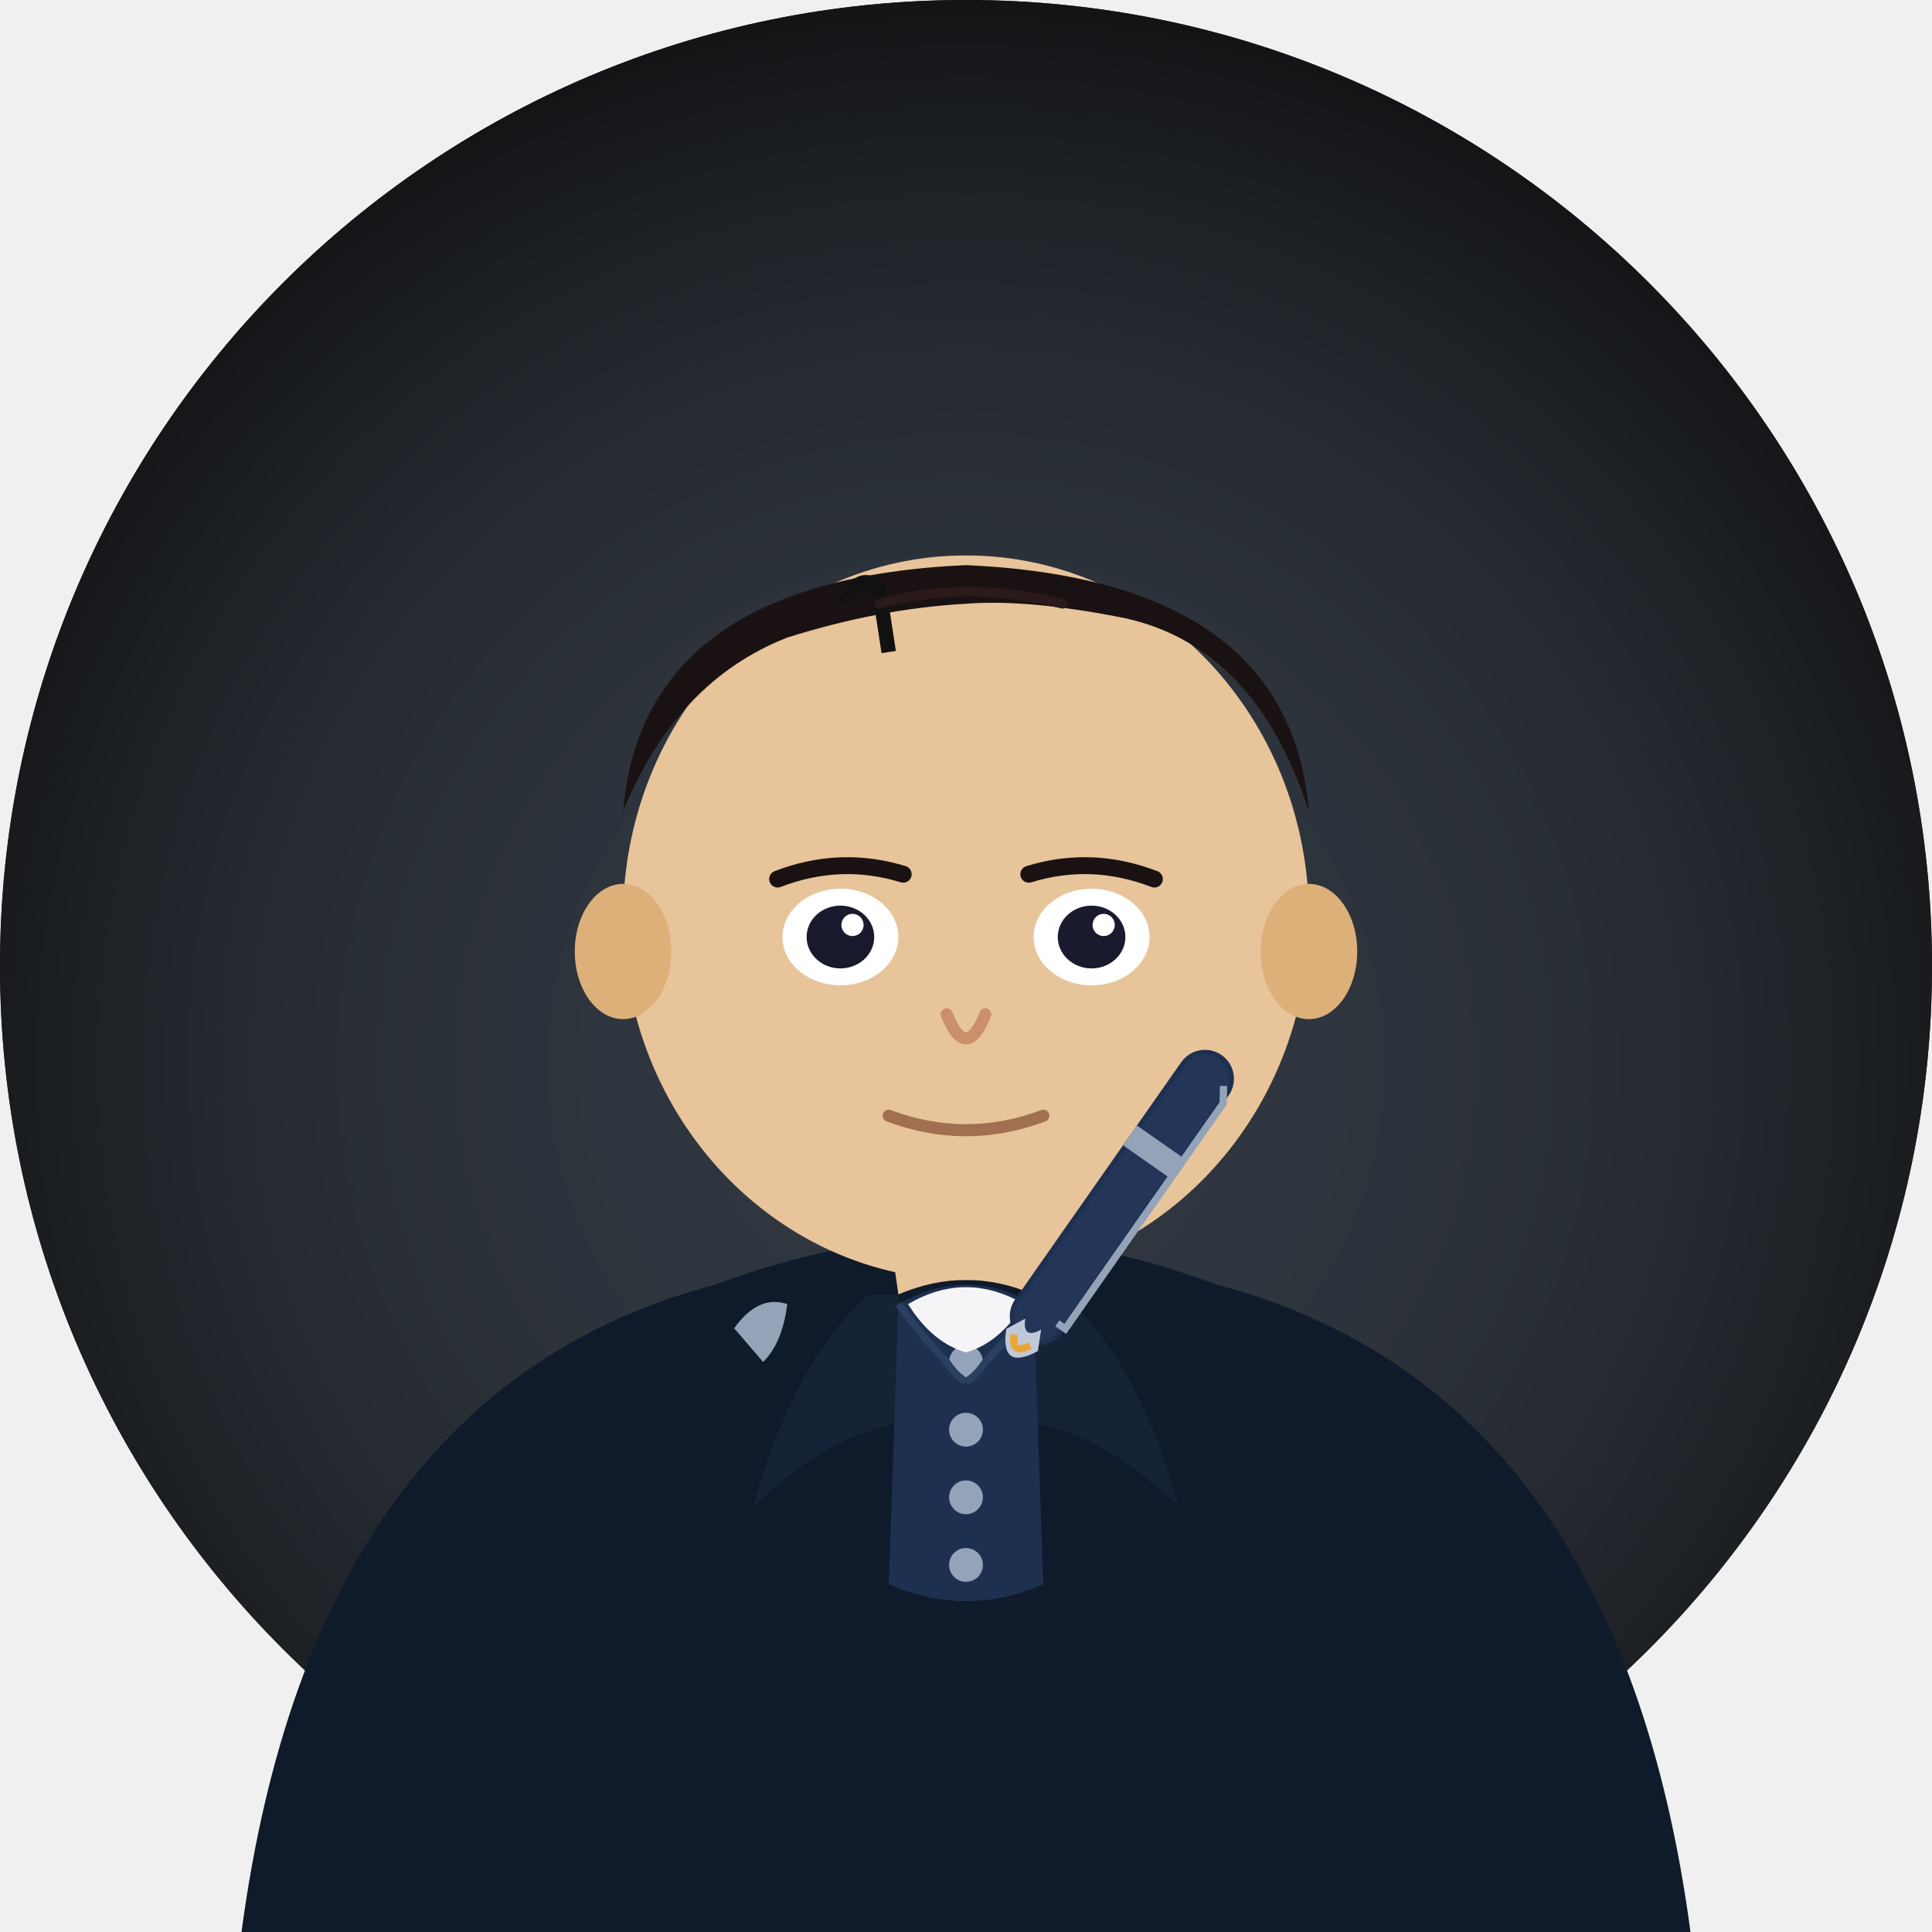
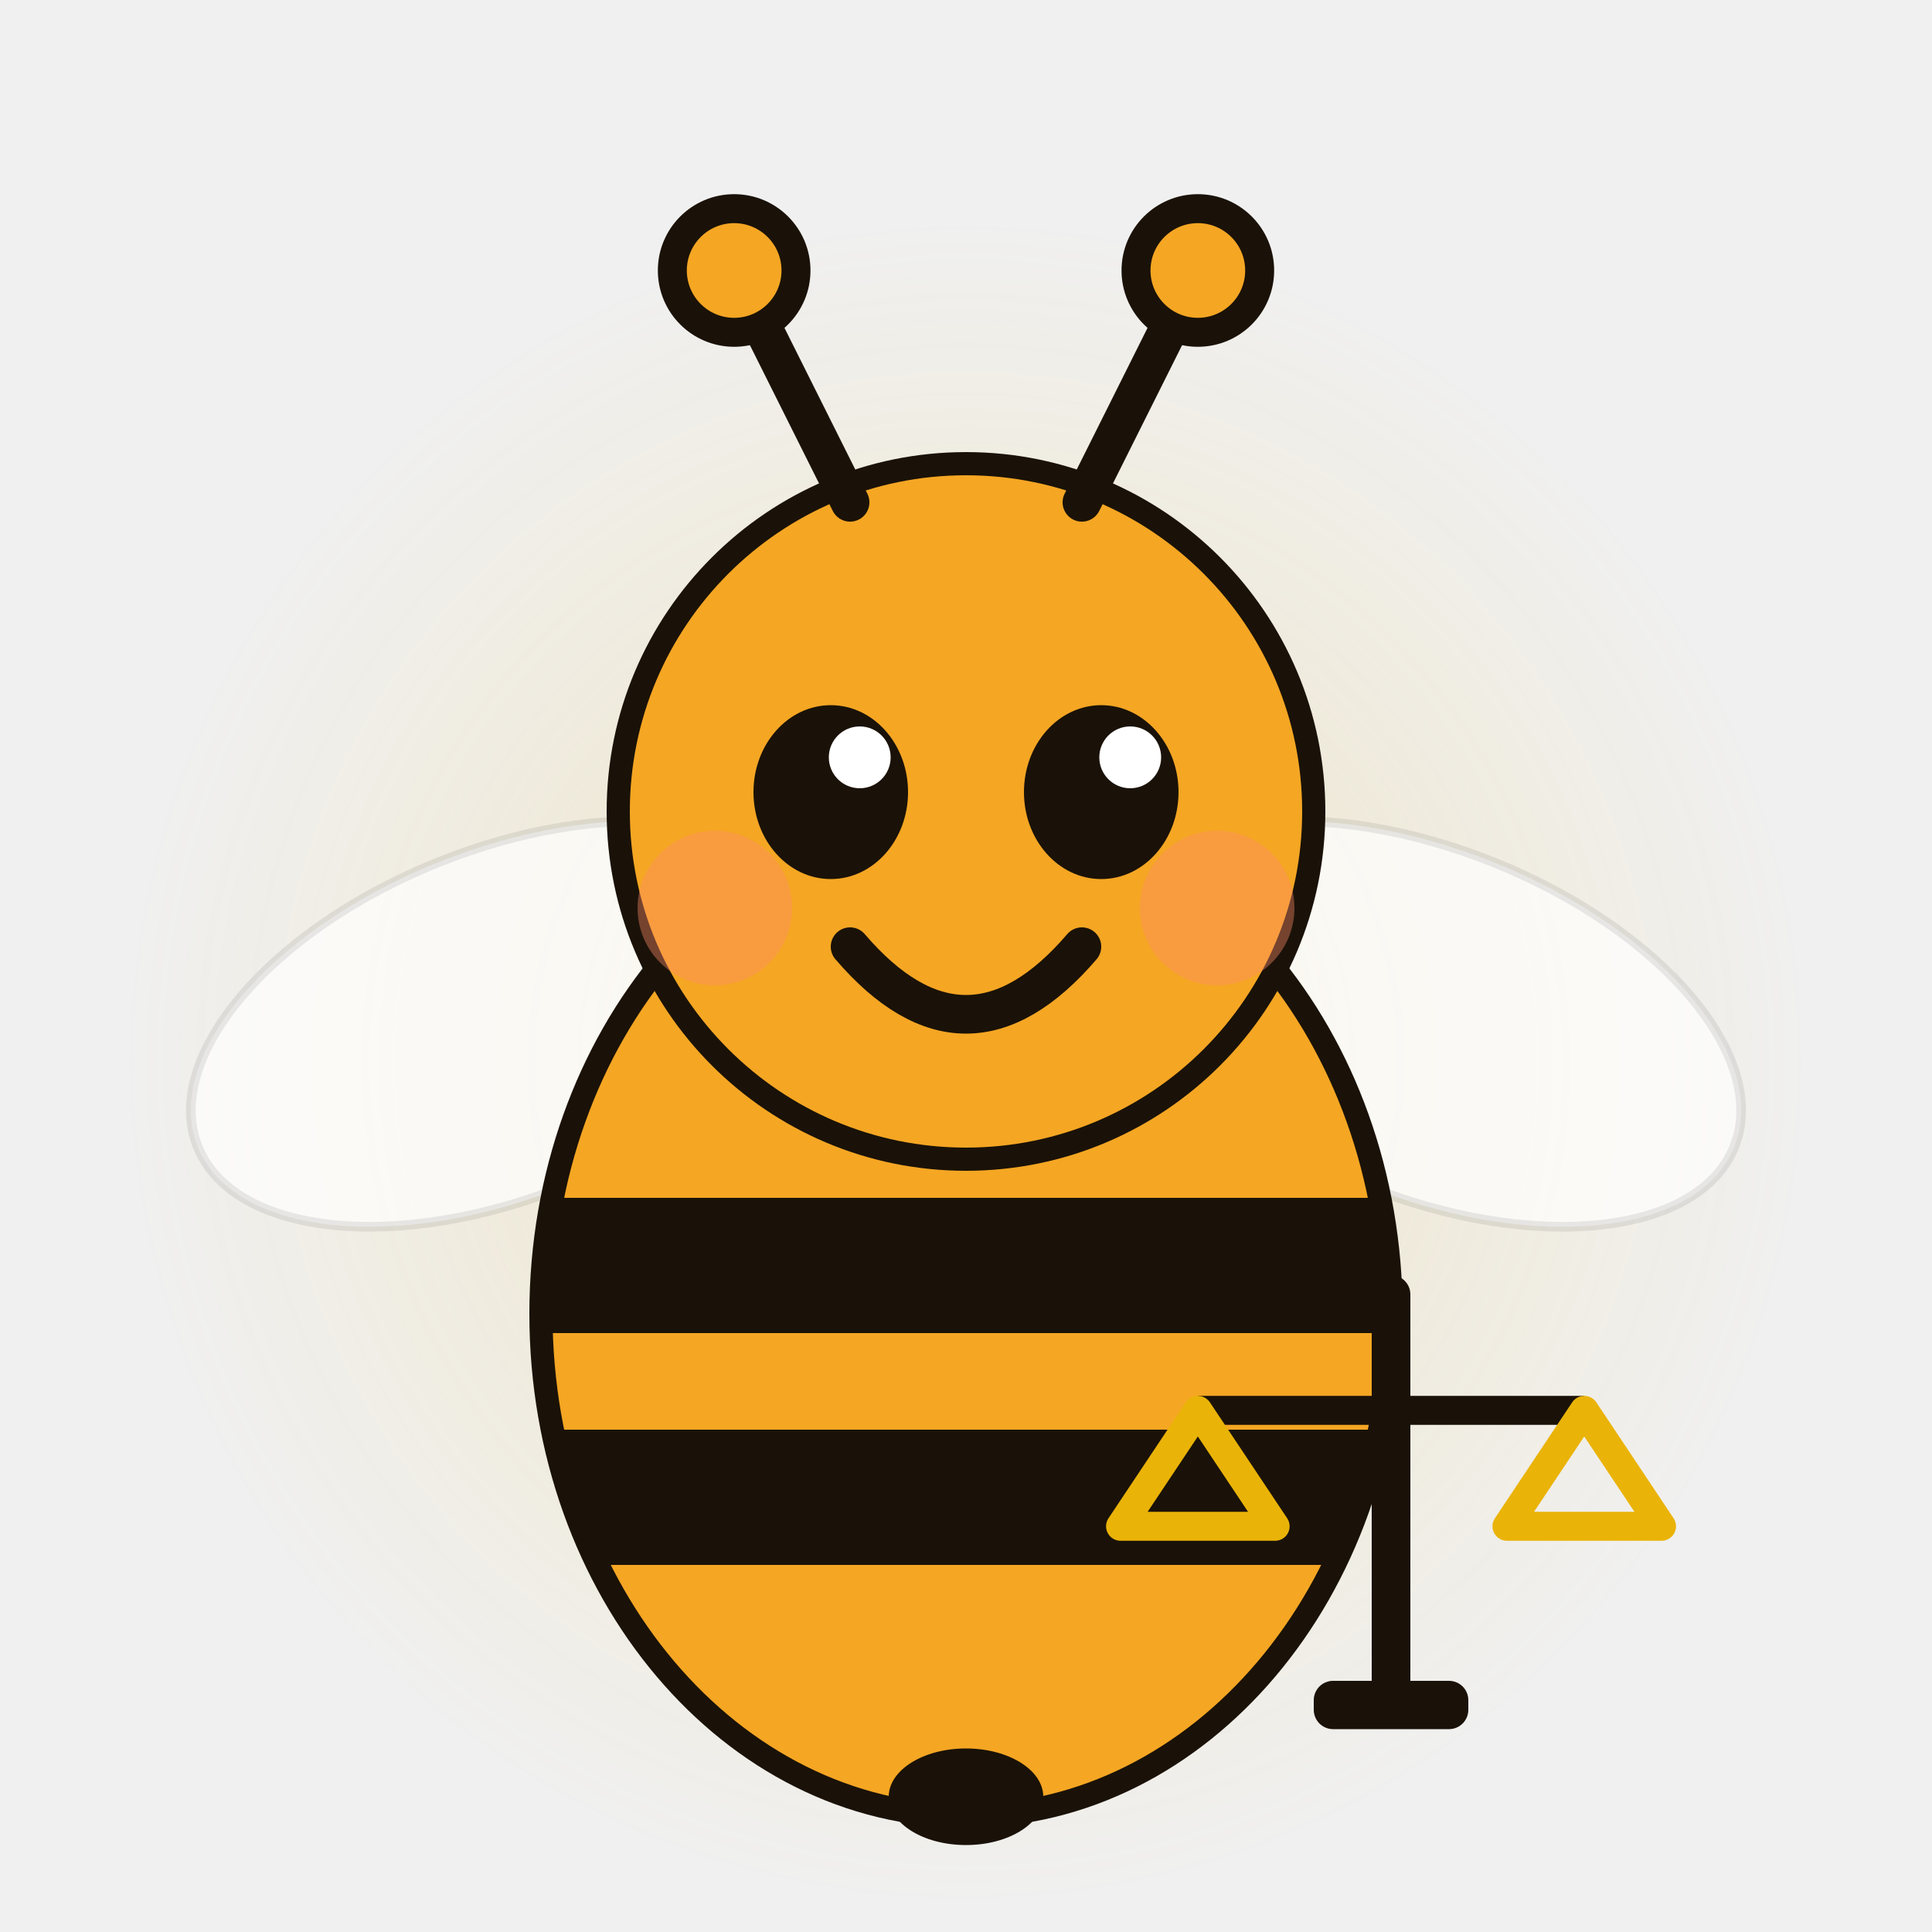
- <svg xmlns="http://www.w3.org/2000/svg" width="400" height="400" viewBox="0 0 400 400" fill="none">
+ <svg xmlns="http://www.w3.org/2000/svg" viewBox="0 0 100 100">
  <defs>
-     <radialGradient id="bg" cx="50%" cy="55%" r="60%">
-       <stop offset="0%" stop-color="#64748B" stop-opacity="0.35" />
-       <stop offset="100%" stop-color="#0A0A0A" stop-opacity="1" />
+     <clipPath id="bc">
+       <ellipse cx="50" cy="68" rx="22" ry="26" />
+     </clipPath>
+     <radialGradient id="glow" cx="50%" cy="50%" r="50%">
+       <stop offset="0%" stop-color="#EAB308" stop-opacity="0.2" />
+       <stop offset="100%" stop-color="#EAB308" stop-opacity="0" />
    </radialGradient>
  </defs>
-   <circle cx="200" cy="200" r="200" fill="#0F0F0F" />
-   <circle cx="200" cy="200" r="200" fill="url(#bg)" />
-   <path d="M50 400 Q65 288 148 266 Q172 257 200 255 Q228 257 252 266 Q335 288 350 400Z" fill="#0F1A2A" />
-   <path d="M148 266 Q120 278 95 308 Q80 332 78 368" fill="none" />
-   <path d="M180 268 Q164 282 156 312 Q172 296 190 294 L186 268Z" fill="#162236" />
-   <path d="M220 268 Q236 282 244 312 Q228 296 210 294 L214 268Z" fill="#162236" />
-   <path d="M186 270 Q200 262 214 270 L216 328 Q200 335 184 328Z" fill="#1E3050" />
-   <circle cx="200" cy="282" r="3.5" fill="#94A3B8" />
-   <circle cx="200" cy="296" r="3.5" fill="#94A3B8" />
-   <circle cx="200" cy="310" r="3.5" fill="#94A3B8" />
-   <circle cx="200" cy="324" r="3.5" fill="#94A3B8" />
-   <path d="M186 270 Q192 278 196 282 Q198 285 200 286" stroke="#2A4060" stroke-width="1.5" fill="none" />
-   <path d="M214 270 Q208 278 204 282 Q202 285 200 286" stroke="#2A4060" stroke-width="1.5" fill="none" />
-   <path d="M188 270 Q200 263 212 270 Q207 278 200 280 Q193 278 188 270Z" fill="#F5F5F8" />
-   <path d="M152 275 Q157 268 163 270 Q162 278 158 282Z" fill="#94A3B8" />
-   <path d="M184 254 Q200 248 216 254 L214 268 Q200 262 186 268Z" fill="#E8C49A" />
-   <ellipse cx="200" cy="190" rx="71" ry="75" fill="#E8C49A" />
-   <ellipse cx="129" cy="197" rx="10" ry="14" fill="#DDB07A" />
-   <ellipse cx="271" cy="197" rx="10" ry="14" fill="#DDB07A" />
-   <path d="M129 168 Q133 120 200 117 Q267 120 271 168 Q260 134 233 128 Q213 124 200 125 Q182 126 163 132 Q140 141 129 168Z" fill="#1A1212" />
-   <path d="M175 125 Q178 118 182 122 L184 135" stroke="#111" stroke-width="3" fill="none" />
-   <path d="M182 125 Q200 120 220 125" stroke="#2A1A1A" stroke-width="2" fill="none" stroke-linecap="round" />
-   <path d="M161 182 Q174 177 187 181" stroke="#1A1212" stroke-width="3.5" stroke-linecap="round" fill="none" />
-   <path d="M213 181 Q226 177 239 182" stroke="#1A1212" stroke-width="3.5" stroke-linecap="round" fill="none" />
-   <ellipse cx="174" cy="194" rx="12" ry="10" fill="#fff" />
-   <ellipse cx="174" cy="194" rx="7" ry="6.5" fill="#1A1A2E" />
-   <circle cx="176.5" cy="191.5" r="2.3" fill="#fff" />
-   <ellipse cx="226" cy="194" rx="12" ry="10" fill="#fff" />
-   <ellipse cx="226" cy="194" rx="7" ry="6.5" fill="#1A1A2E" />
-   <circle cx="228.5" cy="191.5" r="2.3" fill="#fff" />
-   <path d="M196 210 Q200 220 204 210" stroke="#C9906A" stroke-width="2.5" fill="none" stroke-linecap="round" />
-   <path d="M184 231 Q200 237 216 231" stroke="#A07050" stroke-width="2.5" fill="none" stroke-linecap="round" />
-   <g transform="translate(248 215) rotate(35)">
-     <rect x="0" y="0" width="12" height="72" rx="6" fill="#1E3050" />
-     <rect x="1" y="1" width="10" height="70" rx="5" fill="#243658" />
-     <path d="M10 5 L12 8 L12 65 L10 65" stroke="#94A3B8" stroke-width="1.5" fill="none" />
-     <rect x="0" y="22" width="12" height="5" rx="0" fill="#94A3B8" />
-     <path d="M2 72 Q6 80 10 72 L8 68 Q6 72 4 68Z" fill="#C0C8D8" />
-     <path d="M4 72 Q6 76 8 72" stroke="#F59E0B" stroke-width="1.5" fill="none" opacity="0.8" />
+   <circle cx="50" cy="55" r="44" fill="url(#glow)" />
+   <ellipse cx="26" cy="53" rx="17" ry="9" fill="rgba(255,255,255,0.7)" transform="rotate(-22,26,53)" />
+   <ellipse cx="74" cy="53" rx="17" ry="9" fill="rgba(255,255,255,0.7)" transform="rotate(22,74,53)" />
+   <ellipse cx="26" cy="53" rx="17" ry="9" fill="none" stroke="rgba(0,0,0,0.08)" stroke-width="0.5" transform="rotate(-22,26,53)" />
+   <ellipse cx="74" cy="53" rx="17" ry="9" fill="none" stroke="rgba(0,0,0,0.08)" stroke-width="0.5" transform="rotate(22,74,53)" />
+   <ellipse cx="50" cy="68" rx="22" ry="26" fill="#F5A623" />
+   <ellipse cx="50" cy="68" rx="22" ry="26" fill="none" stroke="#1A1208" stroke-width="1.2" />
+   <rect x="28" y="62" width="44" height="7" fill="#1A1208" clip-path="url(#bc)" />
+   <rect x="28" y="74" width="44" height="7" fill="#1A1208" clip-path="url(#bc)" />
+   <ellipse cx="50" cy="93" rx="4" ry="2.5" fill="#1A1208" />
+   <circle cx="50" cy="42" r="18" fill="#F5A623" />
+   <circle cx="50" cy="42" r="18" fill="none" stroke="#1A1208" stroke-width="1.2" />
+   <line x1="44" y1="26" x2="39" y2="16" stroke="#1A1208" stroke-width="2" stroke-linecap="round" />
+   <circle cx="38" cy="14" r="3.2" fill="#F5A623" stroke="#1A1208" stroke-width="1.5" />
+   <line x1="56" y1="26" x2="61" y2="16" stroke="#1A1208" stroke-width="2" stroke-linecap="round" />
+   <circle cx="62" cy="14" r="3.2" fill="#F5A623" stroke="#1A1208" stroke-width="1.5" />
+   <ellipse cx="43" cy="41" rx="4" ry="4.5" fill="#1A1208" />
+   <ellipse cx="57" cy="41" rx="4" ry="4.5" fill="#1A1208" />
+   <circle cx="44.5" cy="39.2" r="1.6" fill="white" />
+   <circle cx="58.5" cy="39.2" r="1.6" fill="white" />
+   <path d="M44 49 Q50 56 56 49" stroke="#1A1208" stroke-width="2" fill="none" stroke-linecap="round" />
+   <circle cx="37" cy="47" r="4" fill="#FF8C69" opacity="0.4" />
+   <circle cx="63" cy="47" r="4" fill="#FF8C69" opacity="0.4" />
+   <g transform="translate(72,79)">
+     <line x1="0" y1="-12" x2="0" y2="8" stroke="#1A1208" stroke-width="2" stroke-linecap="round" />
+     <line x1="-10" y1="-6" x2="10" y2="-6" stroke="#1A1208" stroke-width="1.5" />
+     <path d="M-10,-6 L-14,0 L-6,0 Z" fill="none" stroke="#EAB308" stroke-width="1.5" stroke-linejoin="round" />
+     <path d="M10,-6 L6,0 L14,0 Z" fill="none" stroke="#EAB308" stroke-width="1.5" stroke-linejoin="round" />
+     <rect x="-4" y="8" width="8" height="2.5" rx="1" fill="#1A1208" />
  </g>
</svg>
